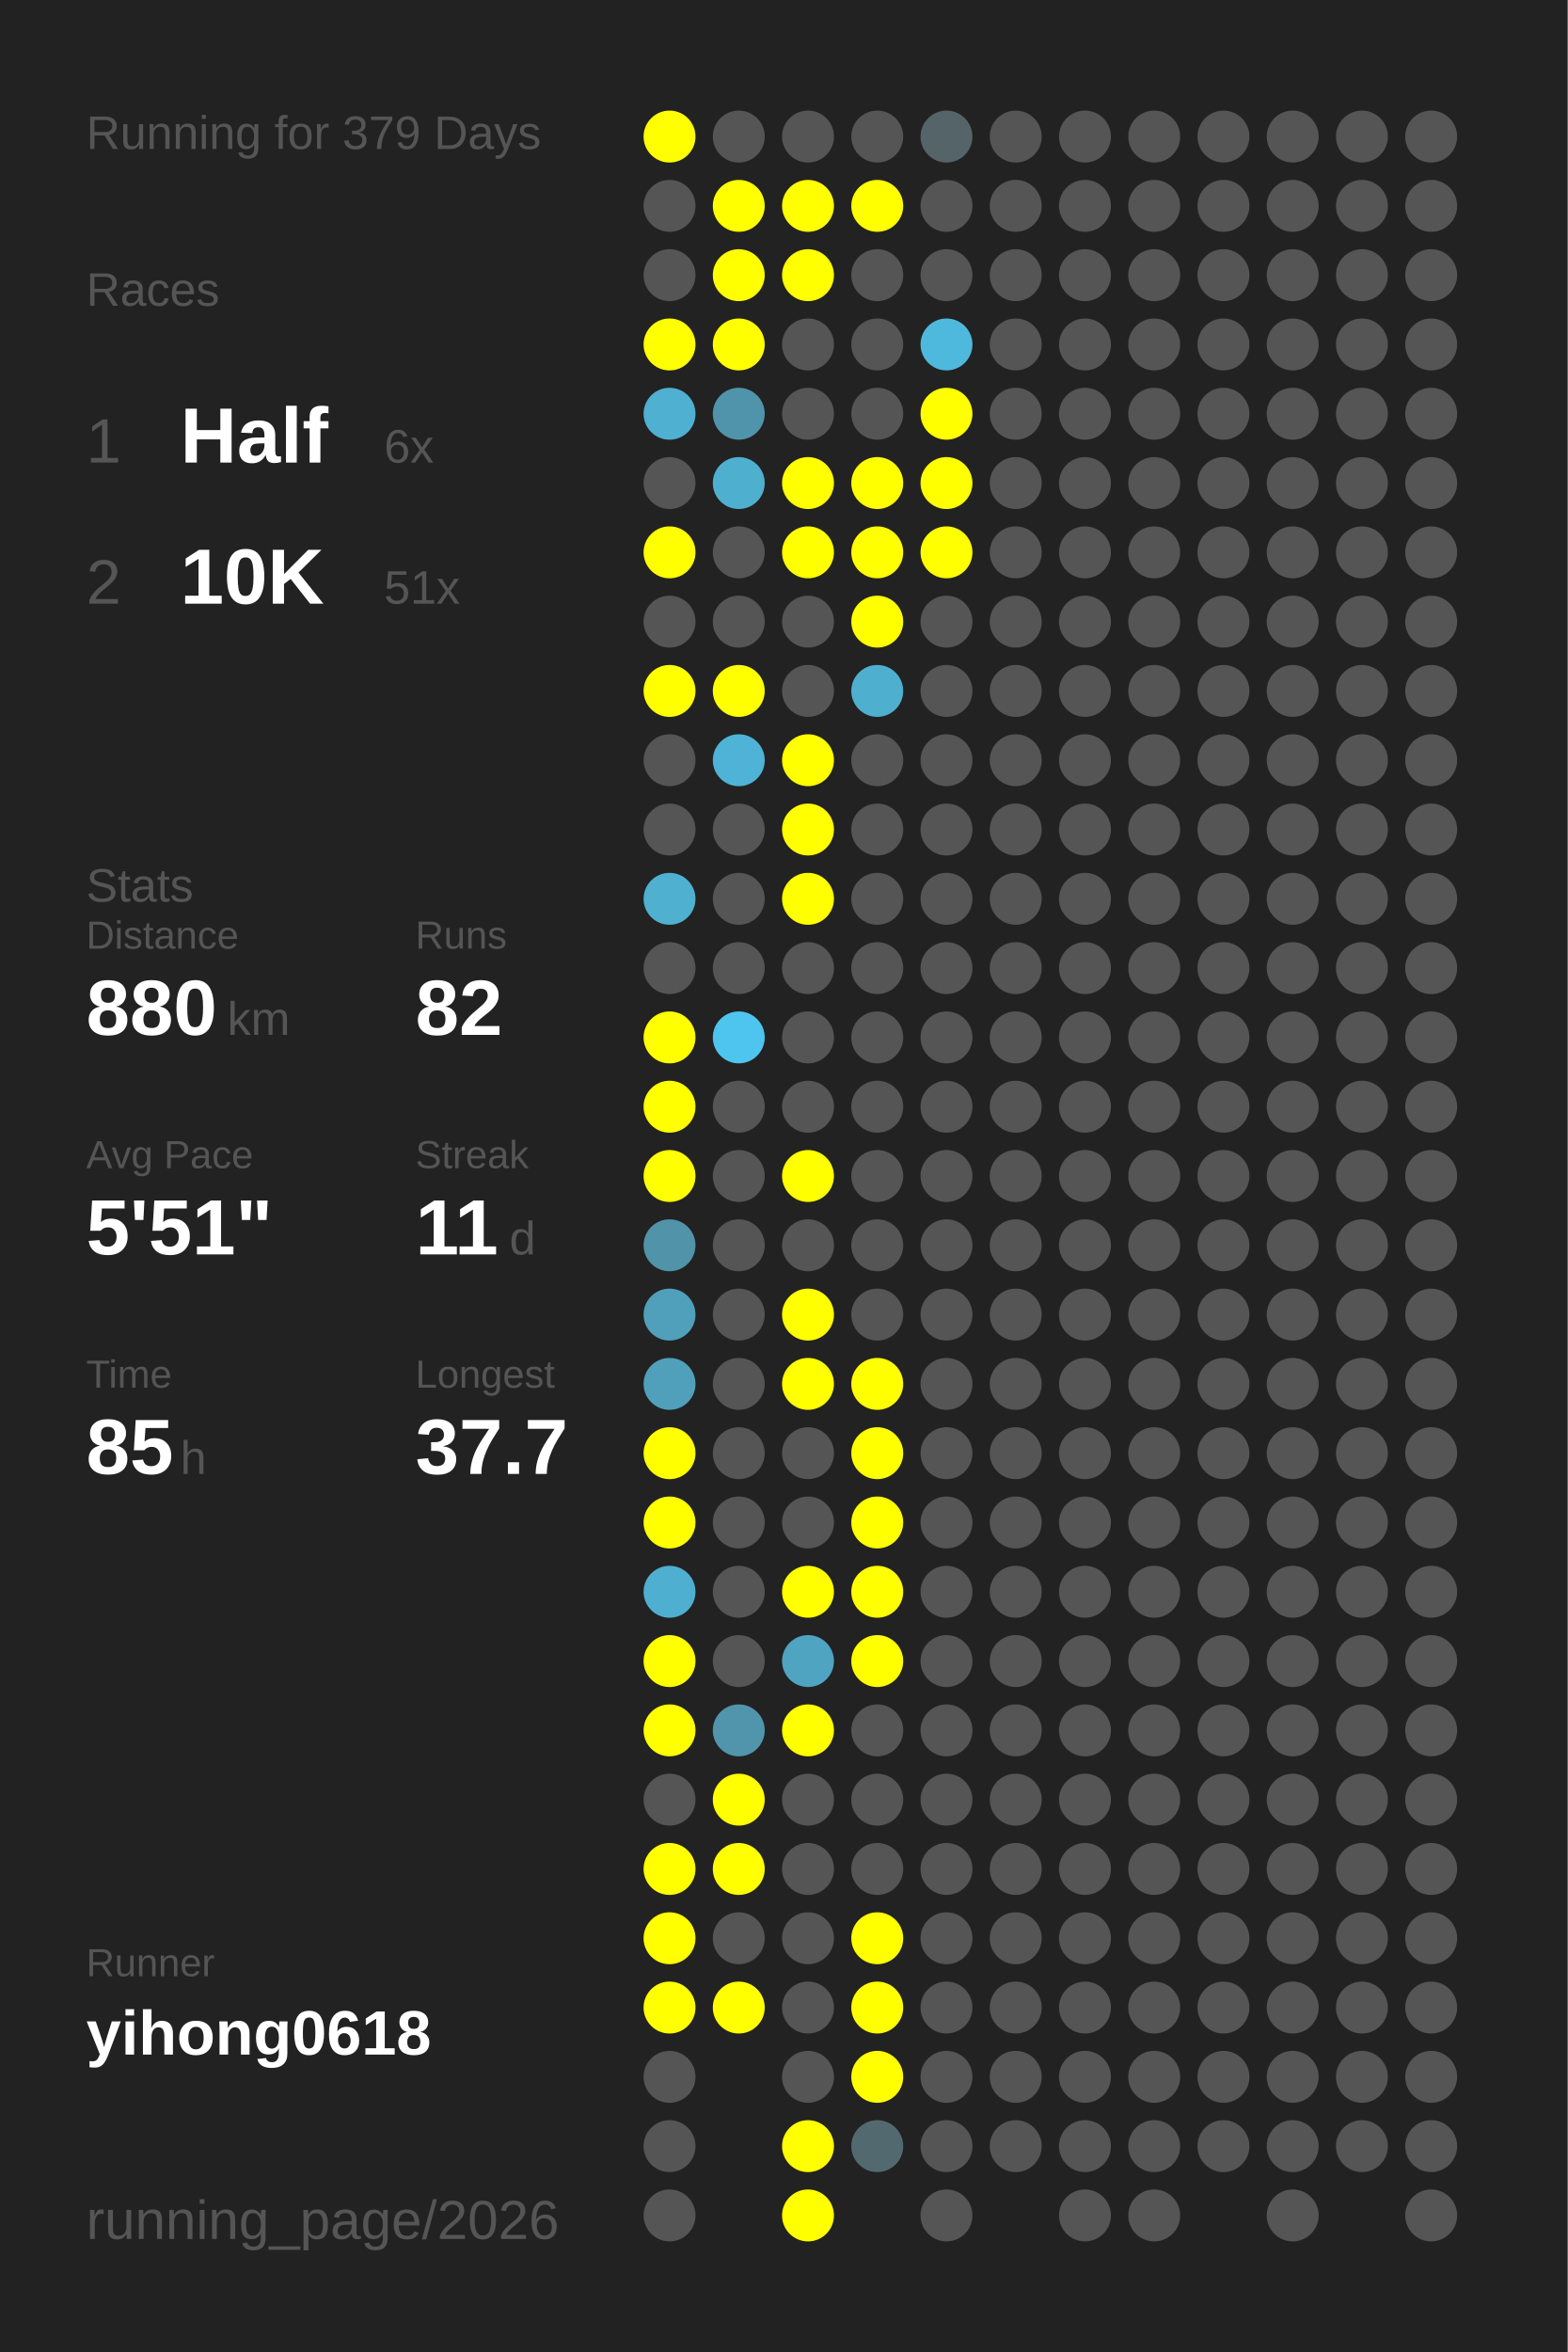
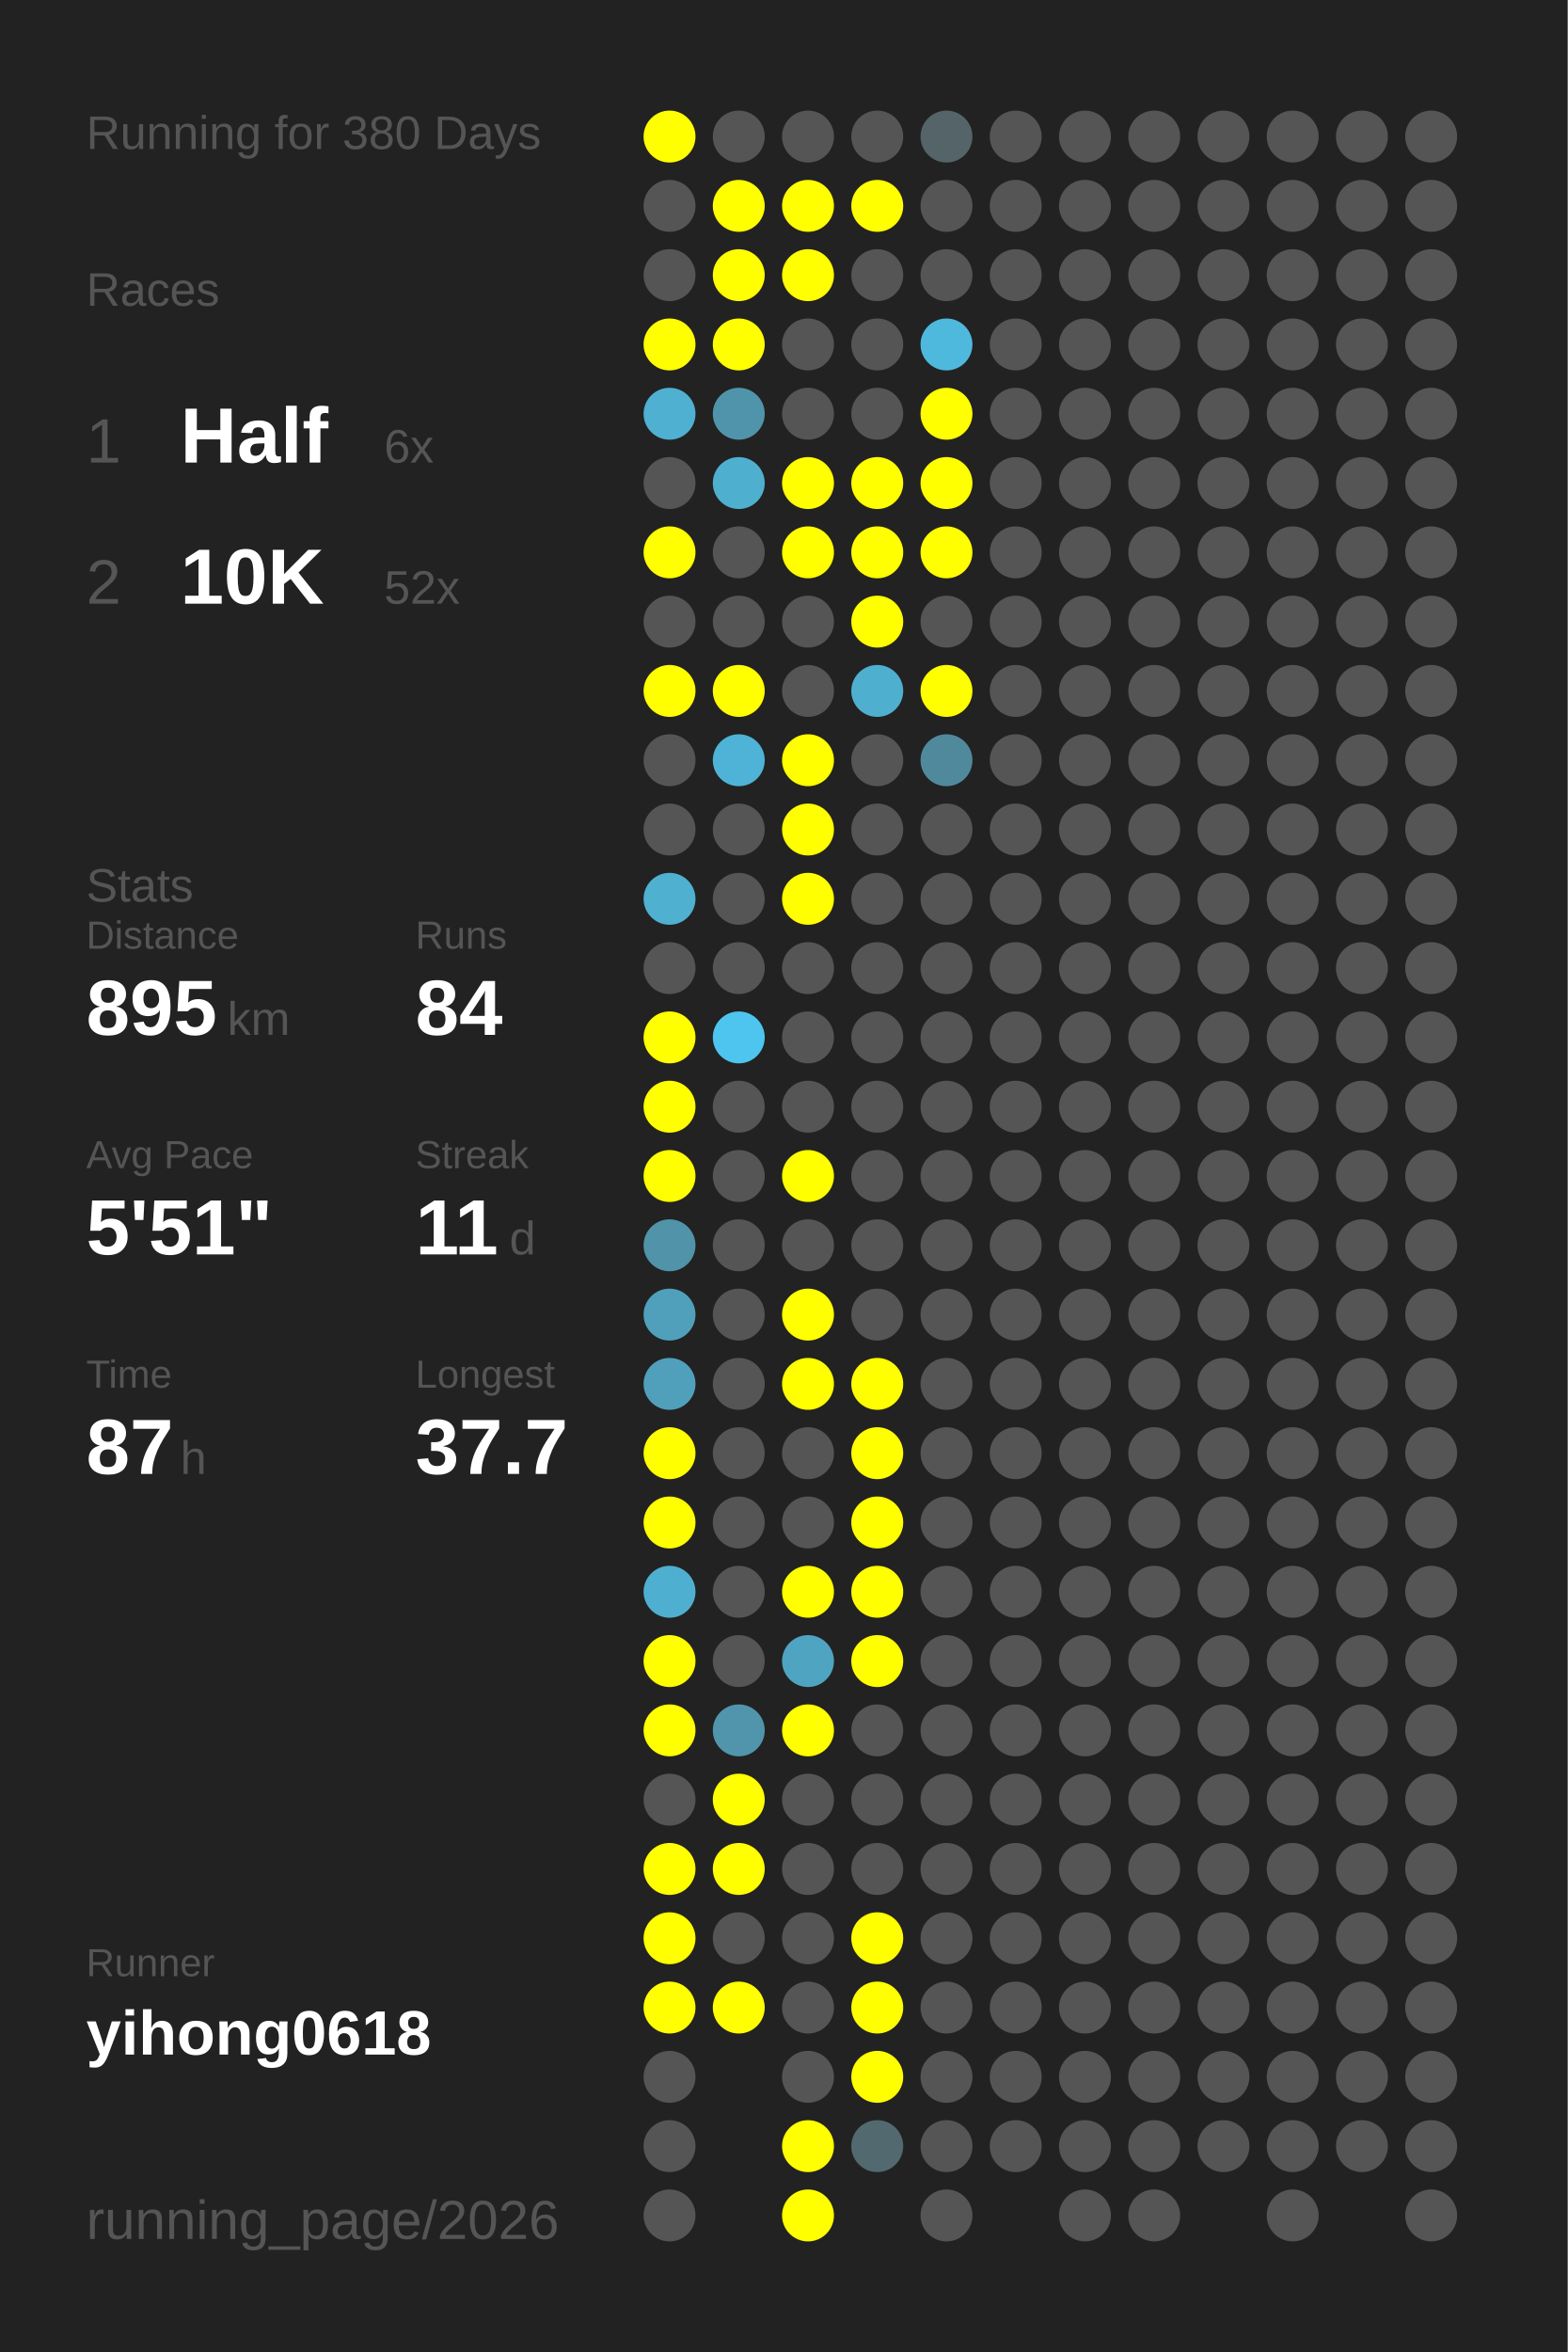
<svg xmlns="http://www.w3.org/2000/svg" baseProfile="full" height="300mm" version="1.1" viewBox="0,0,200,300" width="200mm">
  <defs />
  <rect fill="#222222" height="300" width="200" x="0" y="0" />
-   <text fill="#555555" style="font-size:6px; font-family:Arial;" x="11" y="19">Running for 379 Days</text>
+   <text fill="#555555" style="font-size:6px; font-family:Arial;" x="11" y="19">Running for 380 Days</text>
  <text fill="#555555" style="font-size:6px; font-family:Arial;" x="11" y="39">Races</text>
  <text fill="#555555" style="font-size:8px; font-family:Arial;" x="11" y="59">1</text>
  <text fill="#FFFFFF" style="font-size:10px; font-family:Arial; font-weight:bold;" x="23" y="59">Half</text>
  <text fill="#555555" style="font-size:6px; font-family:Arial;" x="49" y="59">6x</text>
  <text fill="#555555" style="font-size:8px; font-family:Arial;" x="11" y="77">2</text>
  <text fill="#FFFFFF" style="font-size:10px; font-family:Arial; font-weight:bold;" x="23" y="77">10K</text>
-   <text fill="#555555" style="font-size:6px; font-family:Arial;" x="49" y="77">51x</text>
+   <text fill="#555555" style="font-size:6px; font-family:Arial;" x="49" y="77">52x</text>
  <text fill="#555555" style="font-size:6px; font-family:Arial;" x="11" y="115">Stats</text>
  <text fill="#555555" style="font-size:5px; font-family:Arial;" x="11" y="121">Distance</text>
-   <text fill="#FFFFFF" style="font-size:10px; font-family:Arial; font-weight:bold;" x="11" y="132">880</text>
+   <text fill="#FFFFFF" style="font-size:10px; font-family:Arial; font-weight:bold;" x="11" y="132">895</text>
  <text fill="#555555" style="font-size:6px; font-family:Arial;" x="29" y="132">km</text>
  <text fill="#555555" style="font-size:5px; font-family:Arial;" x="53" y="121">Runs</text>
-   <text fill="#FFFFFF" style="font-size:10px; font-family:Arial; font-weight:bold;" x="53" y="132">82</text>
+   <text fill="#FFFFFF" style="font-size:10px; font-family:Arial; font-weight:bold;" x="53" y="132">84</text>
  <text fill="#555555" style="font-size:5px; font-family:Arial;" x="11" y="149">Avg Pace</text>
  <text fill="#FFFFFF" style="font-size:10px; font-family:Arial; font-weight:bold;" x="11" y="160">5'51"</text>
  <text fill="#555555" style="font-size:5px; font-family:Arial;" x="53" y="149">Streak</text>
  <text fill="#FFFFFF" style="font-size:10px; font-family:Arial; font-weight:bold;" x="53" y="160">11</text>
  <text fill="#555555" style="font-size:6px; font-family:Arial;" x="65" y="160">d</text>
  <text fill="#555555" style="font-size:5px; font-family:Arial;" x="11" y="177">Time</text>
-   <text fill="#FFFFFF" style="font-size:10px; font-family:Arial; font-weight:bold;" x="11" y="188">85</text>
+   <text fill="#FFFFFF" style="font-size:10px; font-family:Arial; font-weight:bold;" x="11" y="188">87</text>
  <text fill="#555555" style="font-size:6px; font-family:Arial;" x="23" y="188">h</text>
  <text fill="#555555" style="font-size:5px; font-family:Arial;" x="53" y="177">Longest</text>
  <text fill="#FFFFFF" style="font-size:10px; font-family:Arial; font-weight:bold;" x="53" y="188">37.7</text>
  <text fill="#555555" style="font-size:5px; font-family:Arial;" x="11" y="252.065">Runner</text>
  <text fill="#FFFFFF" style="font-size:8px; font-family:Arial; font-weight:bold;" x="11" y="262.065">yihong0618</text>
  <text fill="#555555" style="font-size:7px; font-family:Arial;" x="11" y="285.581">running_page/2026</text>
  <circle cx="85.417" cy="17.419" fill="#FFFF00" r="3.312" />
  <circle cx="85.417" cy="26.258" fill="#555555" r="3.312" />
  <circle cx="85.417" cy="35.097" fill="#555555" r="3.312" />
  <circle cx="85.417" cy="43.935" fill="#FFFF00" r="3.312" />
  <circle cx="85.417" cy="52.774" fill="#4fb0d1" r="3.312" />
  <circle cx="85.417" cy="61.613" fill="#555555" r="3.312" />
  <circle cx="85.417" cy="70.452" fill="#FFFF00" r="3.312" />
  <circle cx="85.417" cy="79.29" fill="#555555" r="3.312" />
  <circle cx="85.417" cy="88.129" fill="#FFFF00" r="3.312" />
  <circle cx="85.417" cy="96.968" fill="#555555" r="3.312" />
  <circle cx="85.417" cy="105.806" fill="#555555" r="3.312" />
  <circle cx="85.417" cy="114.645" fill="#4fb0d0" r="3.312" />
  <circle cx="85.417" cy="123.484" fill="#555555" r="3.312" />
  <circle cx="85.417" cy="132.323" fill="#FFFF00" r="3.312" />
  <circle cx="85.417" cy="141.161" fill="#FFFF00" r="3.312" />
  <circle cx="85.417" cy="150" fill="#FFFF00" r="3.312" />
  <circle cx="85.417" cy="158.839" fill="#5193a9" r="3.312" />
  <circle cx="85.417" cy="167.677" fill="#50a0bb" r="3.312" />
  <circle cx="85.417" cy="176.516" fill="#50a0bc" r="3.312" />
  <circle cx="85.417" cy="185.355" fill="#FFFF00" r="3.312" />
  <circle cx="85.417" cy="194.194" fill="#FFFF00" r="3.312" />
  <circle cx="85.417" cy="203.032" fill="#4fafd0" r="3.312" />
  <circle cx="85.417" cy="211.871" fill="#FFFF00" r="3.312" />
  <circle cx="85.417" cy="220.71" fill="#FFFF00" r="3.312" />
  <circle cx="85.417" cy="229.548" fill="#555555" r="3.312" />
  <circle cx="85.417" cy="238.387" fill="#FFFF00" r="3.312" />
  <circle cx="85.417" cy="247.226" fill="#FFFF00" r="3.312" />
  <circle cx="85.417" cy="256.065" fill="#FFFF00" r="3.312" />
  <circle cx="85.417" cy="264.903" fill="#555555" r="3.312" />
  <circle cx="85.417" cy="273.742" fill="#555555" r="3.312" />
  <circle cx="85.417" cy="282.581" fill="#555555" r="3.312" />
  <circle cx="94.25" cy="17.419" fill="#555555" r="3.312" />
  <circle cx="94.25" cy="26.258" fill="#FFFF00" r="3.312" />
  <circle cx="94.25" cy="35.097" fill="#FFFF00" r="3.312" />
  <circle cx="94.25" cy="43.935" fill="#FFFF00" r="3.312" />
  <circle cx="94.25" cy="52.774" fill="#5094ab" r="3.312" />
  <circle cx="94.25" cy="61.613" fill="#4fafcf" r="3.312" />
  <circle cx="94.25" cy="70.452" fill="#555555" r="3.312" />
  <circle cx="94.25" cy="79.29" fill="#555555" r="3.312" />
  <circle cx="94.25" cy="88.129" fill="#FFFF00" r="3.312" />
  <circle cx="94.25" cy="96.968" fill="#4eb3d6" r="3.312" />
  <circle cx="94.25" cy="105.806" fill="#555555" r="3.312" />
  <circle cx="94.25" cy="114.645" fill="#555555" r="3.312" />
  <circle cx="94.25" cy="123.484" fill="#555555" r="3.312" />
  <circle cx="94.25" cy="132.323" fill="#4dc5ee" r="3.312" />
  <circle cx="94.25" cy="141.161" fill="#555555" r="3.312" />
  <circle cx="94.25" cy="150" fill="#555555" r="3.312" />
  <circle cx="94.25" cy="158.839" fill="#555555" r="3.312" />
  <circle cx="94.25" cy="167.677" fill="#555555" r="3.312" />
  <circle cx="94.25" cy="176.516" fill="#555555" r="3.312" />
  <circle cx="94.25" cy="185.355" fill="#555555" r="3.312" />
  <circle cx="94.25" cy="194.194" fill="#555555" r="3.312" />
  <circle cx="94.25" cy="203.032" fill="#555555" r="3.312" />
  <circle cx="94.25" cy="211.871" fill="#555555" r="3.312" />
  <circle cx="94.25" cy="220.71" fill="#5095ac" r="3.312" />
  <circle cx="94.25" cy="229.548" fill="#FFFF00" r="3.312" />
  <circle cx="94.25" cy="238.387" fill="#FFFF00" r="3.312" />
  <circle cx="94.25" cy="247.226" fill="#555555" r="3.312" />
  <circle cx="94.25" cy="256.065" fill="#FFFF00" r="3.312" />
  <circle cx="103.083" cy="17.419" fill="#555555" r="3.312" />
  <circle cx="103.083" cy="26.258" fill="#FFFF00" r="3.312" />
  <circle cx="103.083" cy="35.097" fill="#FFFF00" r="3.312" />
  <circle cx="103.083" cy="43.935" fill="#555555" r="3.312" />
  <circle cx="103.083" cy="52.774" fill="#555555" r="3.312" />
  <circle cx="103.083" cy="61.613" fill="#FFFF00" r="3.312" />
  <circle cx="103.083" cy="70.452" fill="#FFFF00" r="3.312" />
  <circle cx="103.083" cy="79.29" fill="#555555" r="3.312" />
  <circle cx="103.083" cy="88.129" fill="#555555" r="3.312" />
  <circle cx="103.083" cy="96.968" fill="#FFFF00" r="3.312" />
  <circle cx="103.083" cy="105.806" fill="#FFFF00" r="3.312" />
  <circle cx="103.083" cy="114.645" fill="#FFFF00" r="3.312" />
  <circle cx="103.083" cy="123.484" fill="#555555" r="3.312" />
  <circle cx="103.083" cy="132.323" fill="#555555" r="3.312" />
  <circle cx="103.083" cy="141.161" fill="#555555" r="3.312" />
  <circle cx="103.083" cy="150" fill="#FFFF00" r="3.312" />
  <circle cx="103.083" cy="158.839" fill="#555555" r="3.312" />
  <circle cx="103.083" cy="167.677" fill="#FFFF00" r="3.312" />
  <circle cx="103.083" cy="176.516" fill="#FFFF00" r="3.312" />
  <circle cx="103.083" cy="185.355" fill="#555555" r="3.312" />
  <circle cx="103.083" cy="194.194" fill="#555555" r="3.312" />
  <circle cx="103.083" cy="203.032" fill="#FFFF00" r="3.312" />
  <circle cx="103.083" cy="211.871" fill="#4fa4c1" r="3.312" />
  <circle cx="103.083" cy="220.71" fill="#FFFF00" r="3.312" />
  <circle cx="103.083" cy="229.548" fill="#555555" r="3.312" />
  <circle cx="103.083" cy="238.387" fill="#555555" r="3.312" />
  <circle cx="103.083" cy="247.226" fill="#555555" r="3.312" />
  <circle cx="103.083" cy="256.065" fill="#555555" r="3.312" />
  <circle cx="103.083" cy="264.903" fill="#555555" r="3.312" />
  <circle cx="103.083" cy="273.742" fill="#FFFF00" r="3.312" />
  <circle cx="103.083" cy="282.581" fill="#FFFF00" r="3.312" />
  <circle cx="111.917" cy="17.419" fill="#555555" r="3.312" />
  <circle cx="111.917" cy="26.258" fill="#FFFF00" r="3.312" />
  <circle cx="111.917" cy="35.097" fill="#555555" r="3.312" />
  <circle cx="111.917" cy="43.935" fill="#555555" r="3.312" />
  <circle cx="111.917" cy="52.774" fill="#555555" r="3.312" />
  <circle cx="111.917" cy="61.613" fill="#FFFF00" r="3.312" />
  <circle cx="111.917" cy="70.452" fill="#FFFF00" r="3.312" />
  <circle cx="111.917" cy="79.29" fill="#FFFF00" r="3.312" />
  <circle cx="111.917" cy="88.129" fill="#4fafcf" r="3.312" />
  <circle cx="111.917" cy="96.968" fill="#555555" r="3.312" />
  <circle cx="111.917" cy="105.806" fill="#555555" r="3.312" />
  <circle cx="111.917" cy="114.645" fill="#555555" r="3.312" />
  <circle cx="111.917" cy="123.484" fill="#555555" r="3.312" />
  <circle cx="111.917" cy="132.323" fill="#555555" r="3.312" />
  <circle cx="111.917" cy="141.161" fill="#555555" r="3.312" />
  <circle cx="111.917" cy="150" fill="#555555" r="3.312" />
  <circle cx="111.917" cy="158.839" fill="#555555" r="3.312" />
  <circle cx="111.917" cy="167.677" fill="#555555" r="3.312" />
  <circle cx="111.917" cy="176.516" fill="#FFFF00" r="3.312" />
  <circle cx="111.917" cy="185.355" fill="#FFFF00" r="3.312" />
  <circle cx="111.917" cy="194.194" fill="#FFFF00" r="3.312" />
  <circle cx="111.917" cy="203.032" fill="#FFFF00" r="3.312" />
  <circle cx="111.917" cy="211.871" fill="#FFFF00" r="3.312" />
  <circle cx="111.917" cy="220.71" fill="#555555" r="3.312" />
  <circle cx="111.917" cy="229.548" fill="#555555" r="3.312" />
  <circle cx="111.917" cy="238.387" fill="#555555" r="3.312" />
  <circle cx="111.917" cy="247.226" fill="#FFFF00" r="3.312" />
  <circle cx="111.917" cy="256.065" fill="#FFFF00" r="3.312" />
  <circle cx="111.917" cy="264.903" fill="#FFFF00" r="3.312" />
  <circle cx="111.917" cy="273.742" fill="#536970" r="3.312" />
  <circle cx="120.75" cy="17.419" fill="#546469" r="3.312" />
  <circle cx="120.75" cy="26.258" fill="#555555" r="3.312" />
  <circle cx="120.75" cy="35.097" fill="#555555" r="3.312" />
  <circle cx="120.75" cy="43.935" fill="#4eb9dd" r="3.312" />
  <circle cx="120.75" cy="52.774" fill="#FFFF00" r="3.312" />
  <circle cx="120.75" cy="61.613" fill="#FFFF00" r="3.312" />
  <circle cx="120.75" cy="70.452" fill="#FFFF00" r="3.312" />
  <circle cx="120.75" cy="79.29" fill="#555555" r="3.312" />
-   <circle cx="120.75" cy="88.129" fill="#555555" r="3.312" />
-   <circle cx="120.75" cy="96.968" fill="#555555" r="3.312" />
+   <circle cx="120.75" cy="88.129" fill="#FFFF00" r="3.312" />
+   <circle cx="120.75" cy="96.968" fill="#51899c" r="3.312" />
  <circle cx="120.75" cy="105.806" fill="#555555" r="3.312" />
  <circle cx="120.75" cy="114.645" fill="#555555" r="3.312" />
  <circle cx="120.75" cy="123.484" fill="#555555" r="3.312" />
  <circle cx="120.75" cy="132.323" fill="#555555" r="3.312" />
  <circle cx="120.75" cy="141.161" fill="#555555" r="3.312" />
  <circle cx="120.75" cy="150" fill="#555555" r="3.312" />
  <circle cx="120.75" cy="158.839" fill="#555555" r="3.312" />
  <circle cx="120.75" cy="167.677" fill="#555555" r="3.312" />
  <circle cx="120.75" cy="176.516" fill="#555555" r="3.312" />
  <circle cx="120.75" cy="185.355" fill="#555555" r="3.312" />
  <circle cx="120.75" cy="194.194" fill="#555555" r="3.312" />
  <circle cx="120.75" cy="203.032" fill="#555555" r="3.312" />
  <circle cx="120.75" cy="211.871" fill="#555555" r="3.312" />
  <circle cx="120.75" cy="220.71" fill="#555555" r="3.312" />
  <circle cx="120.75" cy="229.548" fill="#555555" r="3.312" />
  <circle cx="120.75" cy="238.387" fill="#555555" r="3.312" />
  <circle cx="120.75" cy="247.226" fill="#555555" r="3.312" />
  <circle cx="120.75" cy="256.065" fill="#555555" r="3.312" />
  <circle cx="120.75" cy="264.903" fill="#555555" r="3.312" />
  <circle cx="120.75" cy="273.742" fill="#555555" r="3.312" />
  <circle cx="120.75" cy="282.581" fill="#555555" r="3.312" />
  <circle cx="129.583" cy="17.419" fill="#555555" r="3.312" />
  <circle cx="129.583" cy="26.258" fill="#555555" r="3.312" />
  <circle cx="129.583" cy="35.097" fill="#555555" r="3.312" />
  <circle cx="129.583" cy="43.935" fill="#555555" r="3.312" />
  <circle cx="129.583" cy="52.774" fill="#555555" r="3.312" />
  <circle cx="129.583" cy="61.613" fill="#555555" r="3.312" />
  <circle cx="129.583" cy="70.452" fill="#555555" r="3.312" />
  <circle cx="129.583" cy="79.29" fill="#555555" r="3.312" />
  <circle cx="129.583" cy="88.129" fill="#555555" r="3.312" />
  <circle cx="129.583" cy="96.968" fill="#555555" r="3.312" />
  <circle cx="129.583" cy="105.806" fill="#555555" r="3.312" />
  <circle cx="129.583" cy="114.645" fill="#555555" r="3.312" />
  <circle cx="129.583" cy="123.484" fill="#555555" r="3.312" />
  <circle cx="129.583" cy="132.323" fill="#555555" r="3.312" />
  <circle cx="129.583" cy="141.161" fill="#555555" r="3.312" />
  <circle cx="129.583" cy="150" fill="#555555" r="3.312" />
  <circle cx="129.583" cy="158.839" fill="#555555" r="3.312" />
  <circle cx="129.583" cy="167.677" fill="#555555" r="3.312" />
  <circle cx="129.583" cy="176.516" fill="#555555" r="3.312" />
  <circle cx="129.583" cy="185.355" fill="#555555" r="3.312" />
  <circle cx="129.583" cy="194.194" fill="#555555" r="3.312" />
  <circle cx="129.583" cy="203.032" fill="#555555" r="3.312" />
  <circle cx="129.583" cy="211.871" fill="#555555" r="3.312" />
  <circle cx="129.583" cy="220.71" fill="#555555" r="3.312" />
  <circle cx="129.583" cy="229.548" fill="#555555" r="3.312" />
  <circle cx="129.583" cy="238.387" fill="#555555" r="3.312" />
  <circle cx="129.583" cy="247.226" fill="#555555" r="3.312" />
  <circle cx="129.583" cy="256.065" fill="#555555" r="3.312" />
  <circle cx="129.583" cy="264.903" fill="#555555" r="3.312" />
  <circle cx="129.583" cy="273.742" fill="#555555" r="3.312" />
  <circle cx="138.417" cy="17.419" fill="#555555" r="3.312" />
  <circle cx="138.417" cy="26.258" fill="#555555" r="3.312" />
  <circle cx="138.417" cy="35.097" fill="#555555" r="3.312" />
  <circle cx="138.417" cy="43.935" fill="#555555" r="3.312" />
  <circle cx="138.417" cy="52.774" fill="#555555" r="3.312" />
  <circle cx="138.417" cy="61.613" fill="#555555" r="3.312" />
  <circle cx="138.417" cy="70.452" fill="#555555" r="3.312" />
  <circle cx="138.417" cy="79.29" fill="#555555" r="3.312" />
  <circle cx="138.417" cy="88.129" fill="#555555" r="3.312" />
  <circle cx="138.417" cy="96.968" fill="#555555" r="3.312" />
  <circle cx="138.417" cy="105.806" fill="#555555" r="3.312" />
  <circle cx="138.417" cy="114.645" fill="#555555" r="3.312" />
  <circle cx="138.417" cy="123.484" fill="#555555" r="3.312" />
  <circle cx="138.417" cy="132.323" fill="#555555" r="3.312" />
  <circle cx="138.417" cy="141.161" fill="#555555" r="3.312" />
  <circle cx="138.417" cy="150" fill="#555555" r="3.312" />
  <circle cx="138.417" cy="158.839" fill="#555555" r="3.312" />
  <circle cx="138.417" cy="167.677" fill="#555555" r="3.312" />
  <circle cx="138.417" cy="176.516" fill="#555555" r="3.312" />
  <circle cx="138.417" cy="185.355" fill="#555555" r="3.312" />
  <circle cx="138.417" cy="194.194" fill="#555555" r="3.312" />
  <circle cx="138.417" cy="203.032" fill="#555555" r="3.312" />
  <circle cx="138.417" cy="211.871" fill="#555555" r="3.312" />
  <circle cx="138.417" cy="220.71" fill="#555555" r="3.312" />
  <circle cx="138.417" cy="229.548" fill="#555555" r="3.312" />
  <circle cx="138.417" cy="238.387" fill="#555555" r="3.312" />
  <circle cx="138.417" cy="247.226" fill="#555555" r="3.312" />
  <circle cx="138.417" cy="256.065" fill="#555555" r="3.312" />
  <circle cx="138.417" cy="264.903" fill="#555555" r="3.312" />
  <circle cx="138.417" cy="273.742" fill="#555555" r="3.312" />
  <circle cx="138.417" cy="282.581" fill="#555555" r="3.312" />
  <circle cx="147.25" cy="17.419" fill="#555555" r="3.312" />
  <circle cx="147.25" cy="26.258" fill="#555555" r="3.312" />
  <circle cx="147.25" cy="35.097" fill="#555555" r="3.312" />
  <circle cx="147.25" cy="43.935" fill="#555555" r="3.312" />
  <circle cx="147.25" cy="52.774" fill="#555555" r="3.312" />
  <circle cx="147.25" cy="61.613" fill="#555555" r="3.312" />
  <circle cx="147.25" cy="70.452" fill="#555555" r="3.312" />
  <circle cx="147.25" cy="79.29" fill="#555555" r="3.312" />
  <circle cx="147.25" cy="88.129" fill="#555555" r="3.312" />
  <circle cx="147.25" cy="96.968" fill="#555555" r="3.312" />
  <circle cx="147.25" cy="105.806" fill="#555555" r="3.312" />
  <circle cx="147.25" cy="114.645" fill="#555555" r="3.312" />
  <circle cx="147.25" cy="123.484" fill="#555555" r="3.312" />
  <circle cx="147.25" cy="132.323" fill="#555555" r="3.312" />
  <circle cx="147.25" cy="141.161" fill="#555555" r="3.312" />
  <circle cx="147.25" cy="150" fill="#555555" r="3.312" />
  <circle cx="147.25" cy="158.839" fill="#555555" r="3.312" />
  <circle cx="147.25" cy="167.677" fill="#555555" r="3.312" />
  <circle cx="147.25" cy="176.516" fill="#555555" r="3.312" />
  <circle cx="147.25" cy="185.355" fill="#555555" r="3.312" />
  <circle cx="147.25" cy="194.194" fill="#555555" r="3.312" />
  <circle cx="147.25" cy="203.032" fill="#555555" r="3.312" />
  <circle cx="147.25" cy="211.871" fill="#555555" r="3.312" />
  <circle cx="147.25" cy="220.71" fill="#555555" r="3.312" />
  <circle cx="147.25" cy="229.548" fill="#555555" r="3.312" />
  <circle cx="147.25" cy="238.387" fill="#555555" r="3.312" />
  <circle cx="147.25" cy="247.226" fill="#555555" r="3.312" />
  <circle cx="147.25" cy="256.065" fill="#555555" r="3.312" />
  <circle cx="147.25" cy="264.903" fill="#555555" r="3.312" />
  <circle cx="147.25" cy="273.742" fill="#555555" r="3.312" />
  <circle cx="147.25" cy="282.581" fill="#555555" r="3.312" />
  <circle cx="156.083" cy="17.419" fill="#555555" r="3.312" />
  <circle cx="156.083" cy="26.258" fill="#555555" r="3.312" />
  <circle cx="156.083" cy="35.097" fill="#555555" r="3.312" />
  <circle cx="156.083" cy="43.935" fill="#555555" r="3.312" />
  <circle cx="156.083" cy="52.774" fill="#555555" r="3.312" />
  <circle cx="156.083" cy="61.613" fill="#555555" r="3.312" />
  <circle cx="156.083" cy="70.452" fill="#555555" r="3.312" />
  <circle cx="156.083" cy="79.29" fill="#555555" r="3.312" />
  <circle cx="156.083" cy="88.129" fill="#555555" r="3.312" />
  <circle cx="156.083" cy="96.968" fill="#555555" r="3.312" />
  <circle cx="156.083" cy="105.806" fill="#555555" r="3.312" />
  <circle cx="156.083" cy="114.645" fill="#555555" r="3.312" />
  <circle cx="156.083" cy="123.484" fill="#555555" r="3.312" />
  <circle cx="156.083" cy="132.323" fill="#555555" r="3.312" />
  <circle cx="156.083" cy="141.161" fill="#555555" r="3.312" />
  <circle cx="156.083" cy="150" fill="#555555" r="3.312" />
  <circle cx="156.083" cy="158.839" fill="#555555" r="3.312" />
  <circle cx="156.083" cy="167.677" fill="#555555" r="3.312" />
  <circle cx="156.083" cy="176.516" fill="#555555" r="3.312" />
  <circle cx="156.083" cy="185.355" fill="#555555" r="3.312" />
  <circle cx="156.083" cy="194.194" fill="#555555" r="3.312" />
  <circle cx="156.083" cy="203.032" fill="#555555" r="3.312" />
  <circle cx="156.083" cy="211.871" fill="#555555" r="3.312" />
  <circle cx="156.083" cy="220.71" fill="#555555" r="3.312" />
  <circle cx="156.083" cy="229.548" fill="#555555" r="3.312" />
  <circle cx="156.083" cy="238.387" fill="#555555" r="3.312" />
  <circle cx="156.083" cy="247.226" fill="#555555" r="3.312" />
  <circle cx="156.083" cy="256.065" fill="#555555" r="3.312" />
  <circle cx="156.083" cy="264.903" fill="#555555" r="3.312" />
  <circle cx="156.083" cy="273.742" fill="#555555" r="3.312" />
  <circle cx="164.917" cy="17.419" fill="#555555" r="3.312" />
  <circle cx="164.917" cy="26.258" fill="#555555" r="3.312" />
  <circle cx="164.917" cy="35.097" fill="#555555" r="3.312" />
  <circle cx="164.917" cy="43.935" fill="#555555" r="3.312" />
  <circle cx="164.917" cy="52.774" fill="#555555" r="3.312" />
  <circle cx="164.917" cy="61.613" fill="#555555" r="3.312" />
  <circle cx="164.917" cy="70.452" fill="#555555" r="3.312" />
  <circle cx="164.917" cy="79.29" fill="#555555" r="3.312" />
  <circle cx="164.917" cy="88.129" fill="#555555" r="3.312" />
  <circle cx="164.917" cy="96.968" fill="#555555" r="3.312" />
  <circle cx="164.917" cy="105.806" fill="#555555" r="3.312" />
  <circle cx="164.917" cy="114.645" fill="#555555" r="3.312" />
  <circle cx="164.917" cy="123.484" fill="#555555" r="3.312" />
  <circle cx="164.917" cy="132.323" fill="#555555" r="3.312" />
  <circle cx="164.917" cy="141.161" fill="#555555" r="3.312" />
  <circle cx="164.917" cy="150" fill="#555555" r="3.312" />
  <circle cx="164.917" cy="158.839" fill="#555555" r="3.312" />
  <circle cx="164.917" cy="167.677" fill="#555555" r="3.312" />
  <circle cx="164.917" cy="176.516" fill="#555555" r="3.312" />
  <circle cx="164.917" cy="185.355" fill="#555555" r="3.312" />
  <circle cx="164.917" cy="194.194" fill="#555555" r="3.312" />
  <circle cx="164.917" cy="203.032" fill="#555555" r="3.312" />
  <circle cx="164.917" cy="211.871" fill="#555555" r="3.312" />
  <circle cx="164.917" cy="220.71" fill="#555555" r="3.312" />
  <circle cx="164.917" cy="229.548" fill="#555555" r="3.312" />
  <circle cx="164.917" cy="238.387" fill="#555555" r="3.312" />
  <circle cx="164.917" cy="247.226" fill="#555555" r="3.312" />
  <circle cx="164.917" cy="256.065" fill="#555555" r="3.312" />
  <circle cx="164.917" cy="264.903" fill="#555555" r="3.312" />
  <circle cx="164.917" cy="273.742" fill="#555555" r="3.312" />
  <circle cx="164.917" cy="282.581" fill="#555555" r="3.312" />
  <circle cx="173.75" cy="17.419" fill="#555555" r="3.312" />
  <circle cx="173.75" cy="26.258" fill="#555555" r="3.312" />
  <circle cx="173.75" cy="35.097" fill="#555555" r="3.312" />
  <circle cx="173.75" cy="43.935" fill="#555555" r="3.312" />
  <circle cx="173.75" cy="52.774" fill="#555555" r="3.312" />
  <circle cx="173.75" cy="61.613" fill="#555555" r="3.312" />
  <circle cx="173.75" cy="70.452" fill="#555555" r="3.312" />
  <circle cx="173.75" cy="79.29" fill="#555555" r="3.312" />
  <circle cx="173.75" cy="88.129" fill="#555555" r="3.312" />
  <circle cx="173.75" cy="96.968" fill="#555555" r="3.312" />
  <circle cx="173.75" cy="105.806" fill="#555555" r="3.312" />
  <circle cx="173.75" cy="114.645" fill="#555555" r="3.312" />
  <circle cx="173.75" cy="123.484" fill="#555555" r="3.312" />
  <circle cx="173.75" cy="132.323" fill="#555555" r="3.312" />
  <circle cx="173.75" cy="141.161" fill="#555555" r="3.312" />
  <circle cx="173.75" cy="150" fill="#555555" r="3.312" />
  <circle cx="173.75" cy="158.839" fill="#555555" r="3.312" />
  <circle cx="173.75" cy="167.677" fill="#555555" r="3.312" />
  <circle cx="173.75" cy="176.516" fill="#555555" r="3.312" />
  <circle cx="173.75" cy="185.355" fill="#555555" r="3.312" />
  <circle cx="173.75" cy="194.194" fill="#555555" r="3.312" />
  <circle cx="173.75" cy="203.032" fill="#555555" r="3.312" />
  <circle cx="173.75" cy="211.871" fill="#555555" r="3.312" />
  <circle cx="173.75" cy="220.71" fill="#555555" r="3.312" />
  <circle cx="173.75" cy="229.548" fill="#555555" r="3.312" />
  <circle cx="173.75" cy="238.387" fill="#555555" r="3.312" />
  <circle cx="173.75" cy="247.226" fill="#555555" r="3.312" />
  <circle cx="173.75" cy="256.065" fill="#555555" r="3.312" />
  <circle cx="173.75" cy="264.903" fill="#555555" r="3.312" />
  <circle cx="173.75" cy="273.742" fill="#555555" r="3.312" />
  <circle cx="182.583" cy="17.419" fill="#555555" r="3.312" />
  <circle cx="182.583" cy="26.258" fill="#555555" r="3.312" />
  <circle cx="182.583" cy="35.097" fill="#555555" r="3.312" />
  <circle cx="182.583" cy="43.935" fill="#555555" r="3.312" />
  <circle cx="182.583" cy="52.774" fill="#555555" r="3.312" />
  <circle cx="182.583" cy="61.613" fill="#555555" r="3.312" />
  <circle cx="182.583" cy="70.452" fill="#555555" r="3.312" />
  <circle cx="182.583" cy="79.29" fill="#555555" r="3.312" />
  <circle cx="182.583" cy="88.129" fill="#555555" r="3.312" />
  <circle cx="182.583" cy="96.968" fill="#555555" r="3.312" />
  <circle cx="182.583" cy="105.806" fill="#555555" r="3.312" />
  <circle cx="182.583" cy="114.645" fill="#555555" r="3.312" />
  <circle cx="182.583" cy="123.484" fill="#555555" r="3.312" />
  <circle cx="182.583" cy="132.323" fill="#555555" r="3.312" />
  <circle cx="182.583" cy="141.161" fill="#555555" r="3.312" />
  <circle cx="182.583" cy="150" fill="#555555" r="3.312" />
  <circle cx="182.583" cy="158.839" fill="#555555" r="3.312" />
  <circle cx="182.583" cy="167.677" fill="#555555" r="3.312" />
  <circle cx="182.583" cy="176.516" fill="#555555" r="3.312" />
  <circle cx="182.583" cy="185.355" fill="#555555" r="3.312" />
  <circle cx="182.583" cy="194.194" fill="#555555" r="3.312" />
  <circle cx="182.583" cy="203.032" fill="#555555" r="3.312" />
  <circle cx="182.583" cy="211.871" fill="#555555" r="3.312" />
  <circle cx="182.583" cy="220.71" fill="#555555" r="3.312" />
  <circle cx="182.583" cy="229.548" fill="#555555" r="3.312" />
  <circle cx="182.583" cy="238.387" fill="#555555" r="3.312" />
  <circle cx="182.583" cy="247.226" fill="#555555" r="3.312" />
  <circle cx="182.583" cy="256.065" fill="#555555" r="3.312" />
  <circle cx="182.583" cy="264.903" fill="#555555" r="3.312" />
  <circle cx="182.583" cy="273.742" fill="#555555" r="3.312" />
  <circle cx="182.583" cy="282.581" fill="#555555" r="3.312" />
</svg>
